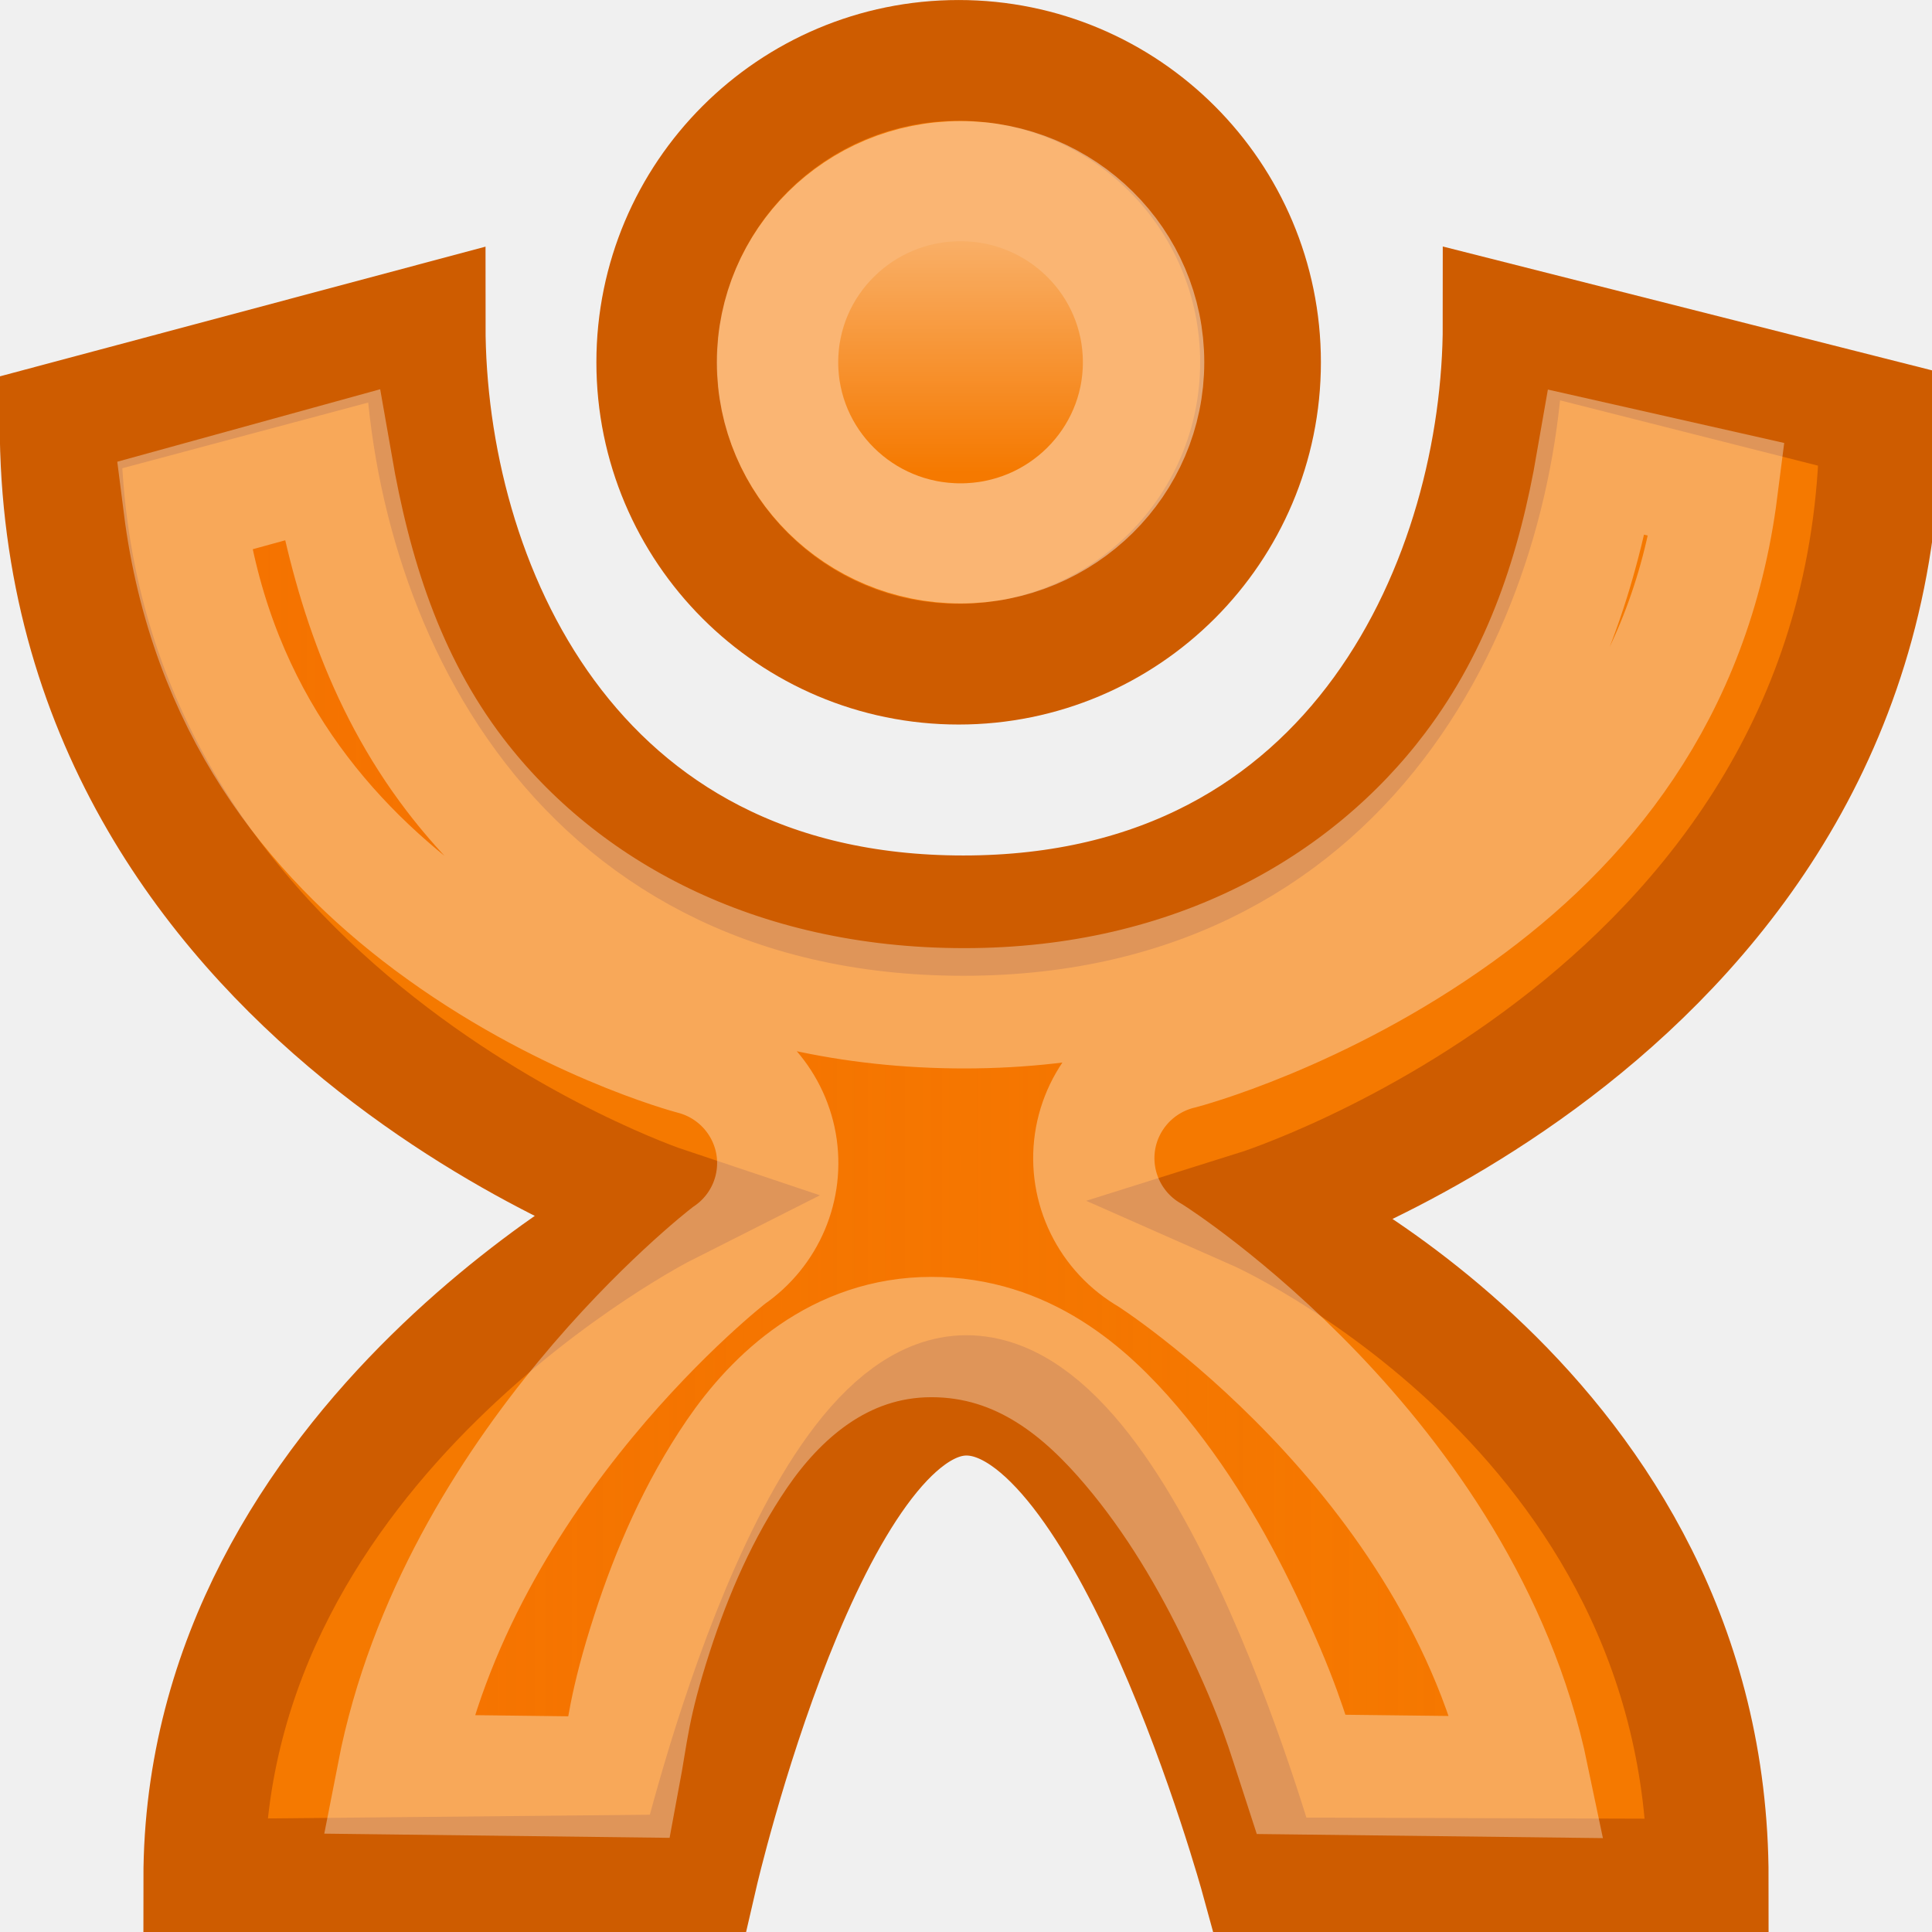
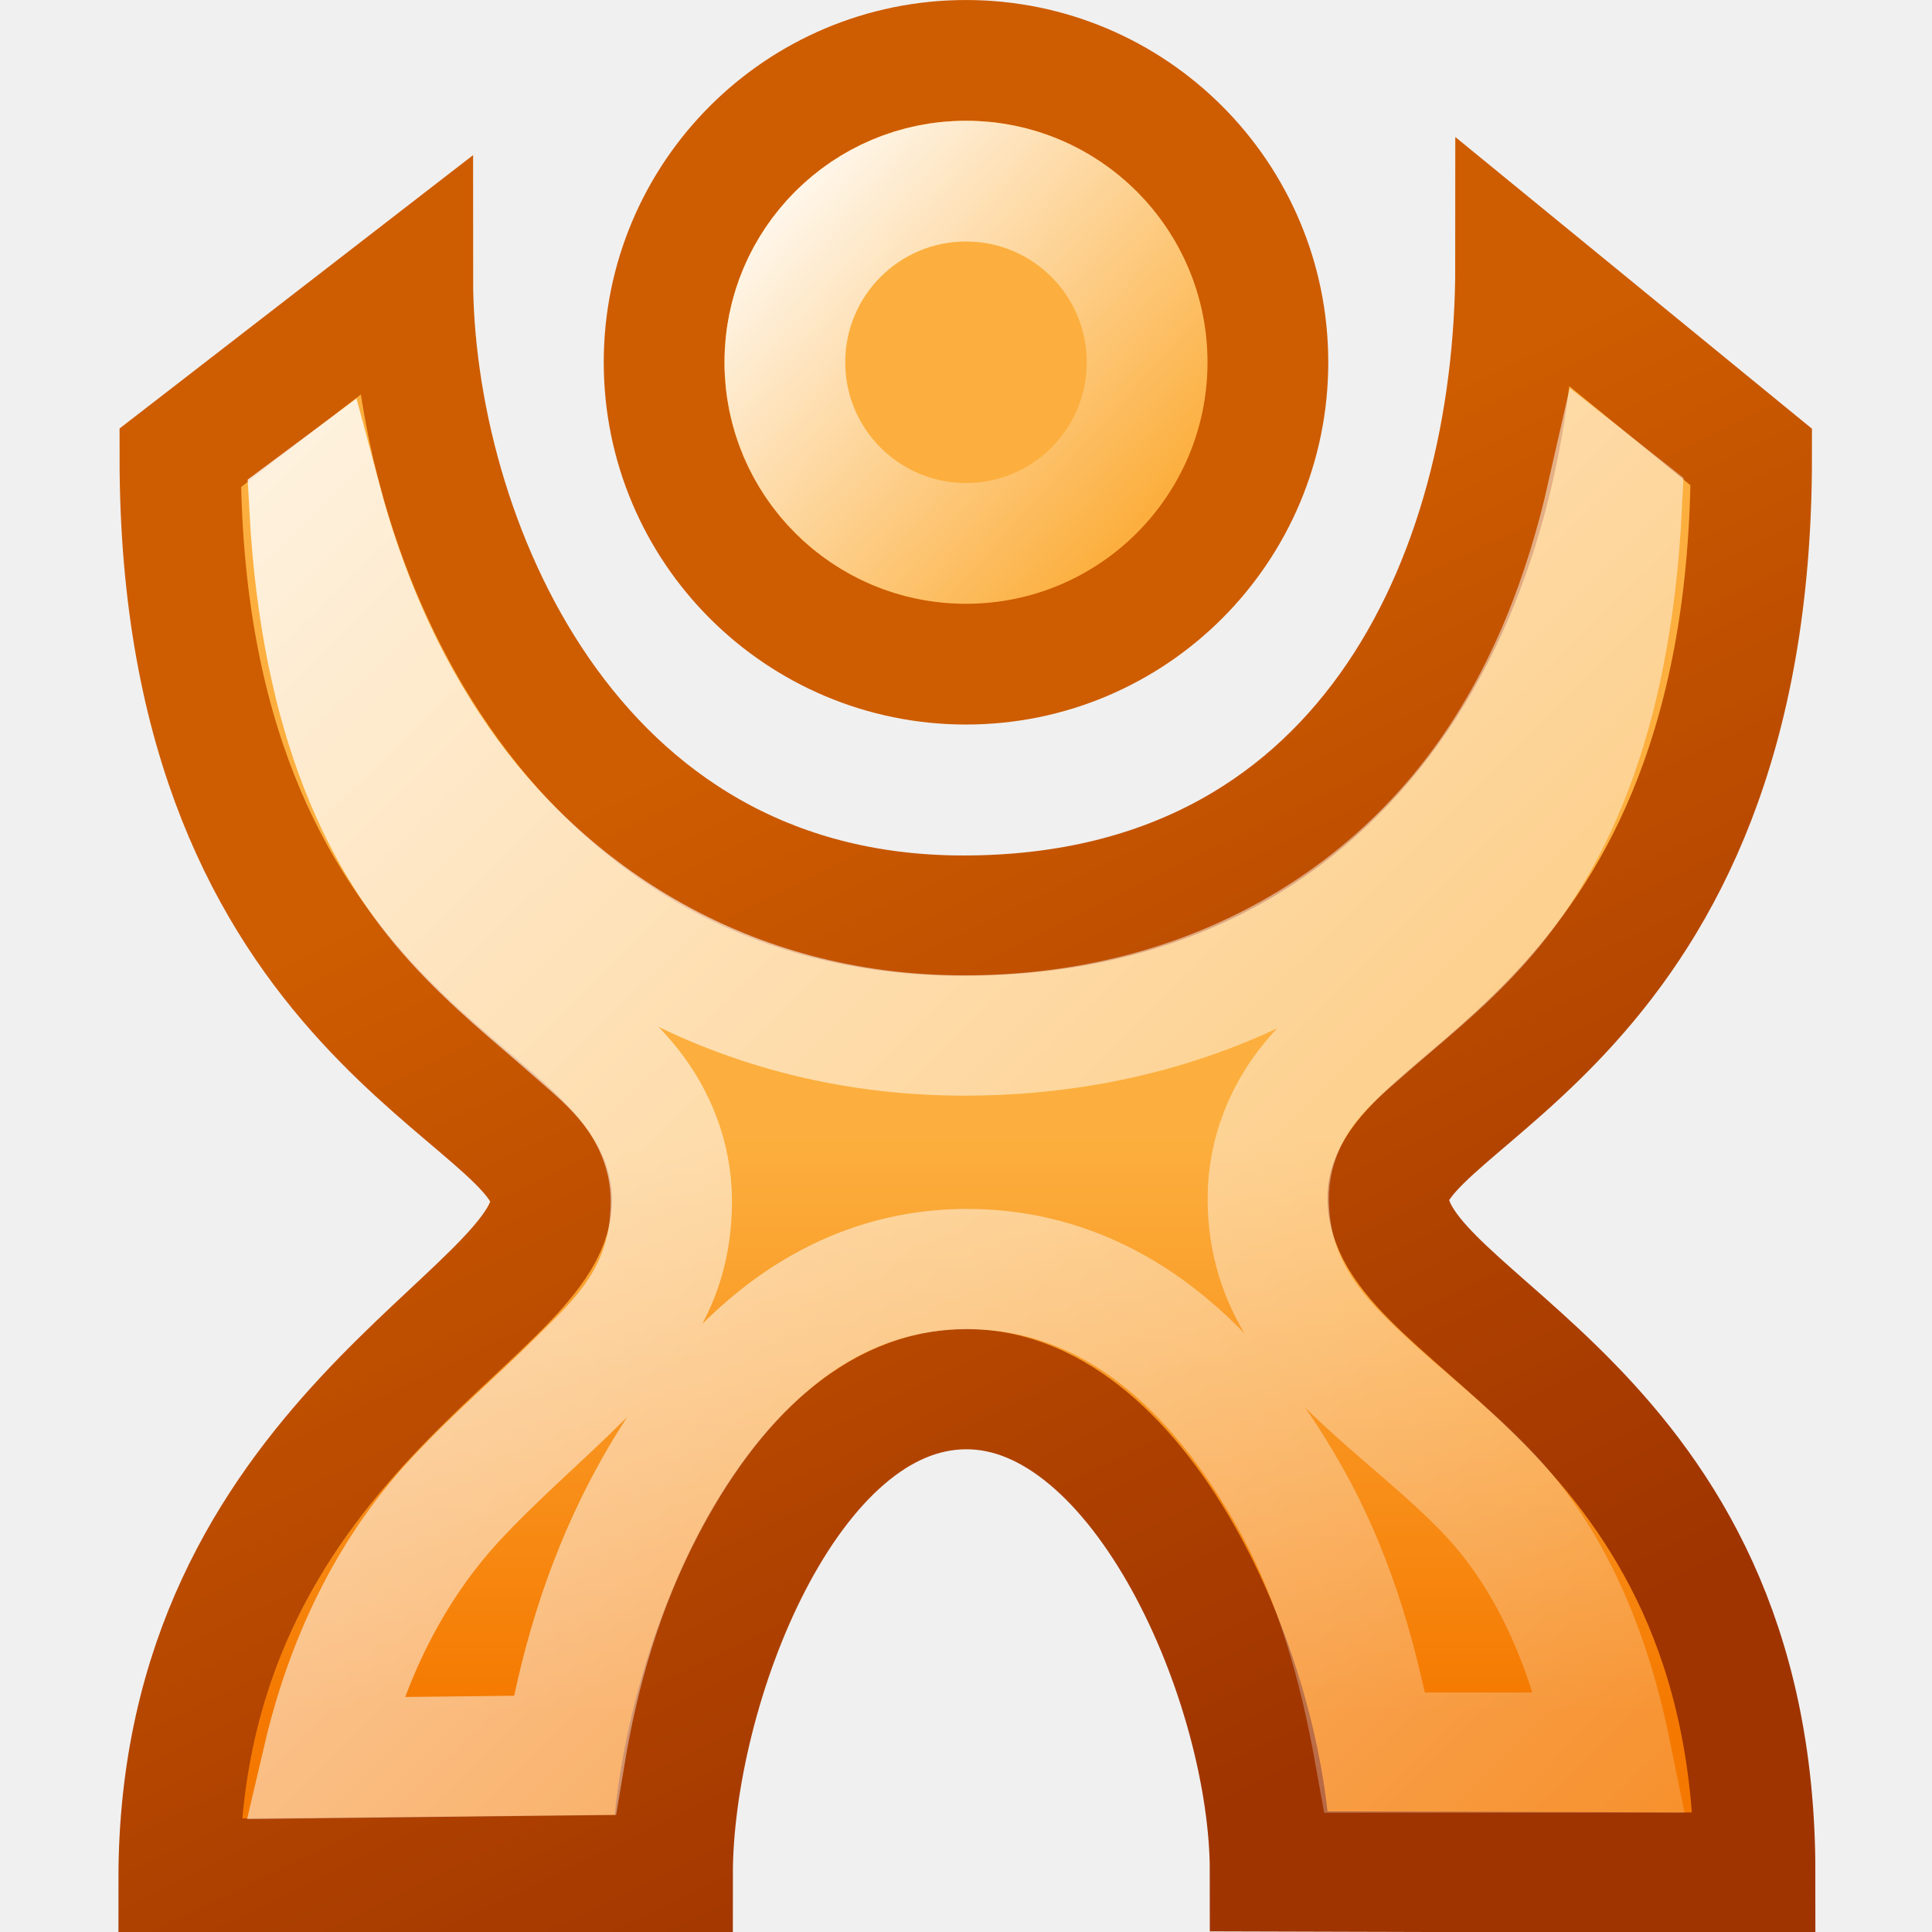
<svg xmlns="http://www.w3.org/2000/svg" xmlns:xlink="http://www.w3.org/1999/xlink" width="16px" height="16px" id="svg4239">
  <defs id="defs4241">
-     <linearGradient id="linearGradient2228">
-       <stop id="stop2230" offset="0" style="stop-color:#f56600;stop-opacity:1;" />
-       <stop id="stop2232" offset="1" style="stop-color:#f56600;stop-opacity:0;" />
+     <linearGradient id="linearGradient8675">
+       <stop style="stop-color:#fcaf3e;stop-opacity:1;" offset="0" id="stop8677" />
+       <stop style="stop-color:#f57900;stop-opacity:1" offset="1" id="stop8679" />
    </linearGradient>
-     <linearGradient id="linearGradient2230">
-       <stop id="stop4533" offset="0" style="stop-color:#ffffff;stop-opacity:1;" />
-       <stop id="stop2234" offset="1" style="stop-color:#ffffff;stop-opacity:0;" />
+     <linearGradient id="linearGradient8667">
+       <stop style="stop-color:#ffffff;stop-opacity:1;" offset="0" id="stop8669" />
+       <stop style="stop-color:#ffffff;stop-opacity:0;" offset="1" id="stop8671" />
    </linearGradient>
-     <linearGradient xlink:href="#linearGradient2230" id="linearGradient4573" gradientUnits="userSpaceOnUse" x1="10.064" y1="-0.141" x2="10.064" y2="7.115" />
-     <linearGradient xlink:href="#linearGradient2228" id="linearGradient4575" gradientUnits="userSpaceOnUse" gradientTransform="scale(1.031957,0.969033)" x1="2.937" y1="13.077" x2="20.319" y2="13.077" />
+     <linearGradient id="linearGradient8650">
+       <stop style="stop-color:#ffffff;stop-opacity:1;" offset="0" id="stop8652" />
+       <stop style="stop-color:#ffffff;stop-opacity:0;" offset="1" id="stop8654" />
+     </linearGradient>
+     <linearGradient id="linearGradient8642">
+       <stop style="stop-color:#ce5c00;stop-opacity:1;" offset="0" id="stop8644" />
+       <stop style="stop-color:#9f3400;stop-opacity:1" offset="1" id="stop8646" />
+     </linearGradient>
+     <linearGradient id="linearGradient8634">
+       <stop style="stop-color:#ffffff;stop-opacity:1;" offset="0" id="stop8636" />
+       <stop style="stop-color:#ffffff;stop-opacity:0;" offset="1" id="stop8638" />
+     </linearGradient>
+     <linearGradient xlink:href="#linearGradient8634" id="linearGradient8640" x1="9.3" y1="-1.193" x2="22.004" y2="12.531" gradientUnits="userSpaceOnUse" />
+     <linearGradient xlink:href="#linearGradient8642" id="linearGradient8648" x1="8.702" y1="8.788" x2="14.752" y2="21.01" gradientUnits="userSpaceOnUse" />
+     <linearGradient xlink:href="#linearGradient8650" id="linearGradient8656" x1="5.365" y1="-2.728" x2="16.535" y2="7.19" gradientUnits="userSpaceOnUse" />
+     <linearGradient xlink:href="#linearGradient8642" id="linearGradient8661" gradientUnits="userSpaceOnUse" x1="8.702" y1="8.788" x2="14.752" y2="21.01" />
+     <linearGradient xlink:href="#linearGradient8667" id="linearGradient8673" x1="2.041" y1="-0.755" x2="26.41" y2="23.592" gradientUnits="userSpaceOnUse" />
+     <linearGradient xlink:href="#linearGradient8675" id="linearGradient8681" x1="13.61" y1="12.881" x2="13.61" y2="19.508" gradientUnits="userSpaceOnUse" />
  </defs>
  <g id="layer1">
-     <path style="fill:#f57900;fill-opacity:1;stroke:#ce5c00;stroke-width:2.03;stroke-miterlimit:4;stroke-dasharray:none;stroke-opacity:1" id="path4302" d="M 15.631 4.039 A 5.075 5.075 0 1 1  5.481,4.039 A 5.075 5.075 0 1 1  15.631 4.039 z" transform="matrix(0.492616,0,0,0.492616,2.739041,1.010542)" />
-     <path style="opacity:0.45;fill:url(#linearGradient4573);fill-opacity:1;stroke:white;stroke-width:3.366;stroke-miterlimit:4;stroke-dasharray:none;stroke-opacity:1" id="path4273" d="M 15.631 4.039 A 5.075 5.075 0 1 1  5.481,4.039 A 5.075 5.075 0 1 1  15.631 4.039 z" transform="matrix(0.298676,0,0,0.29557,4.802013,1.806325)" />
-     <path style="fill:#f57900;fill-opacity:1;stroke:#ce5c00;stroke-width:1.384;stroke-miterlimit:4;stroke-opacity:1" d="M 18.622,3.533 C 18.622,6.375 17.016,10.34 12.458,10.34 C 7.93,10.34 6.312,6.474 6.312,3.547 L 2.151,4.667 C 2.151,11.364 9.04,13.687 9.04,13.687 C 9.04,13.687 3.791,16.358 3.791,21.425 L 9.42,21.37 C 9.42,21.37 10.683,15.859 12.493,15.859 C 14.347,15.859 15.856,21.407 15.856,21.407 L 20.957,21.423 C 20.957,16.02 15.809,13.73 15.809,13.73 C 15.809,13.73 22.921,11.481 22.921,4.63 L 18.622,3.533 z " id="rect2213" transform="matrix(0.725563,0,0,0.719891,-1.060965,0.139182)" />
-     <path xlink:href="#rect2213" style="opacity:0.35;fill:url(#linearGradient4575);fill-opacity:1;stroke:white;stroke-width:1.384;stroke-miterlimit:4;stroke-opacity:1" id="path2220" d="M 19.688,5.125 C 19.479,6.341 19.101,7.562 18.281,8.656 C 17.098,10.235 15.102,11.406 12.469,11.406 C 9.856,11.406 7.847,10.288 6.656,8.719 C 5.834,7.635 5.462,6.383 5.25,5.156 L 3.562,5.625 C 3.851,7.923 5.055,9.411 6.375,10.406 C 7.88,11.541 9.375,11.938 9.375,11.938 C 9.863,12.065 10.232,12.466 10.32,12.963 C 10.407,13.461 10.197,13.963 9.781,14.25 C 9.781,14.25 6.687,16.661 6,20.219 L 8.531,20.25 C 8.628,19.728 8.636,19.436 8.906,18.594 C 9.131,17.895 9.435,17.18 9.875,16.531 C 10.315,15.882 11.039,15.188 12.094,15.188 C 13.141,15.188 13.858,15.824 14.375,16.438 C 14.892,17.051 15.299,17.75 15.625,18.438 C 16.057,19.349 16.15,19.72 16.312,20.219 L 18.906,20.25 C 18.134,16.517 14.594,14.25 14.594,14.25 C 14.136,13.986 13.885,13.469 13.96,12.946 C 14.036,12.423 14.423,11.998 14.938,11.875 C 14.938,11.875 16.506,11.463 18.094,10.312 C 19.49,9.301 20.764,7.794 21.062,5.438 L 19.688,5.125 z " transform="matrix(0.725563,0,0,0.719891,-1.060965,0.139182)" />
+     <path style="fill:#fcaf3e;fill-opacity:1;stroke:#ce5c00;stroke-width:2.03;stroke-miterlimit:4;stroke-dasharray:none;stroke-opacity:1" id="path4302" d="M 15.631,4.039 A 5.075,5.075 0 1 1 5.481,4.039 A 5.075,5.075 0 1 1 15.631,4.039 z" transform="matrix(0.4926164,0,0,0.4926165,2.799999,1.010542)" />
+     <path style="opacity:1;fill:none;fill-opacity:1;stroke:url(#linearGradient8656);stroke-width:3.383;stroke-miterlimit:4;stroke-dasharray:none;stroke-opacity:1" id="path4273" d="M 15.631,4.039 A 5.075,5.075 0 1 1 5.481,4.039 A 5.075,5.075 0 1 1 15.631,4.039 z" transform="matrix(0.2955698,0,0,0.2955699,4.88,1.806325)" />
+     <path style="fill:url(#linearGradient8681);fill-opacity:1;stroke:url(#linearGradient8648);stroke-width:1.384;stroke-miterlimit:4;stroke-opacity:1" d="M 18.765,2.85 C 18.765,6.484 17.016,10.34 12.458,10.34 C 7.93,10.34 6.17,5.935 6.17,3.008 L 3.519,5.074 C 3.519,11.593 7.756,12.377 7.756,13.615 C 7.756,14.943 3.506,16.358 3.506,21.425 L 9.135,21.37 C 9.135,19.244 10.434,15.787 12.493,15.787 C 14.517,15.787 15.963,19.214 15.963,21.335 L 21.491,21.351 C 21.491,15.948 17.307,15.025 17.307,13.587 C 17.307,12.396 21.452,11.632 21.452,5.065 L 18.765,2.85 z" id="rect2213" transform="matrix(0.725563,0,0,0.719891,-1.060965,0.139182)" />
+     <path style="fill:none;fill-opacity:1;stroke:url(#linearGradient8673);stroke-width:1.384;stroke-miterlimit:4;stroke-opacity:1" id="path8663" d="M 19.812,5.5 C 19.554,6.65 19.131,7.766 18.438,8.75 C 17.214,10.487 15.14,11.719 12.469,11.719 C 9.754,11.719 7.679,10.32 6.469,8.562 C 5.816,7.615 5.396,6.588 5.125,5.562 L 5,5.656 C 5.133,8.118 5.852,9.513 6.656,10.406 C 7.097,10.896 7.557,11.263 8,11.656 C 8.221,11.853 8.467,12.051 8.688,12.344 C 8.908,12.637 9.125,13.077 9.125,13.625 C 9.125,14.696 8.52,15.23 8.062,15.688 C 7.605,16.145 7.124,16.554 6.656,17.062 C 5.974,17.804 5.443,18.797 5.156,20.031 L 7.906,20 C 8.065,19.035 8.337,18.075 8.812,17.156 C 9.516,15.798 10.692,14.406 12.5,14.406 C 14.298,14.406 15.484,15.747 16.219,17.094 C 16.716,18.004 16.983,18.998 17.156,19.969 L 19.844,19.969 C 19.574,18.631 19.078,17.632 18.406,16.938 C 17.956,16.472 17.463,16.095 17,15.656 C 16.537,15.217 15.938,14.626 15.938,13.594 C 15.938,13.045 16.157,12.599 16.375,12.312 C 16.593,12.026 16.816,11.847 17.031,11.656 C 17.461,11.275 17.916,10.92 18.344,10.438 C 19.129,9.552 19.845,8.141 19.969,5.625 L 19.812,5.5 z" transform="matrix(0.725563,0,0,0.719891,-1.060965,0.139182)" />
  </g>
</svg>
